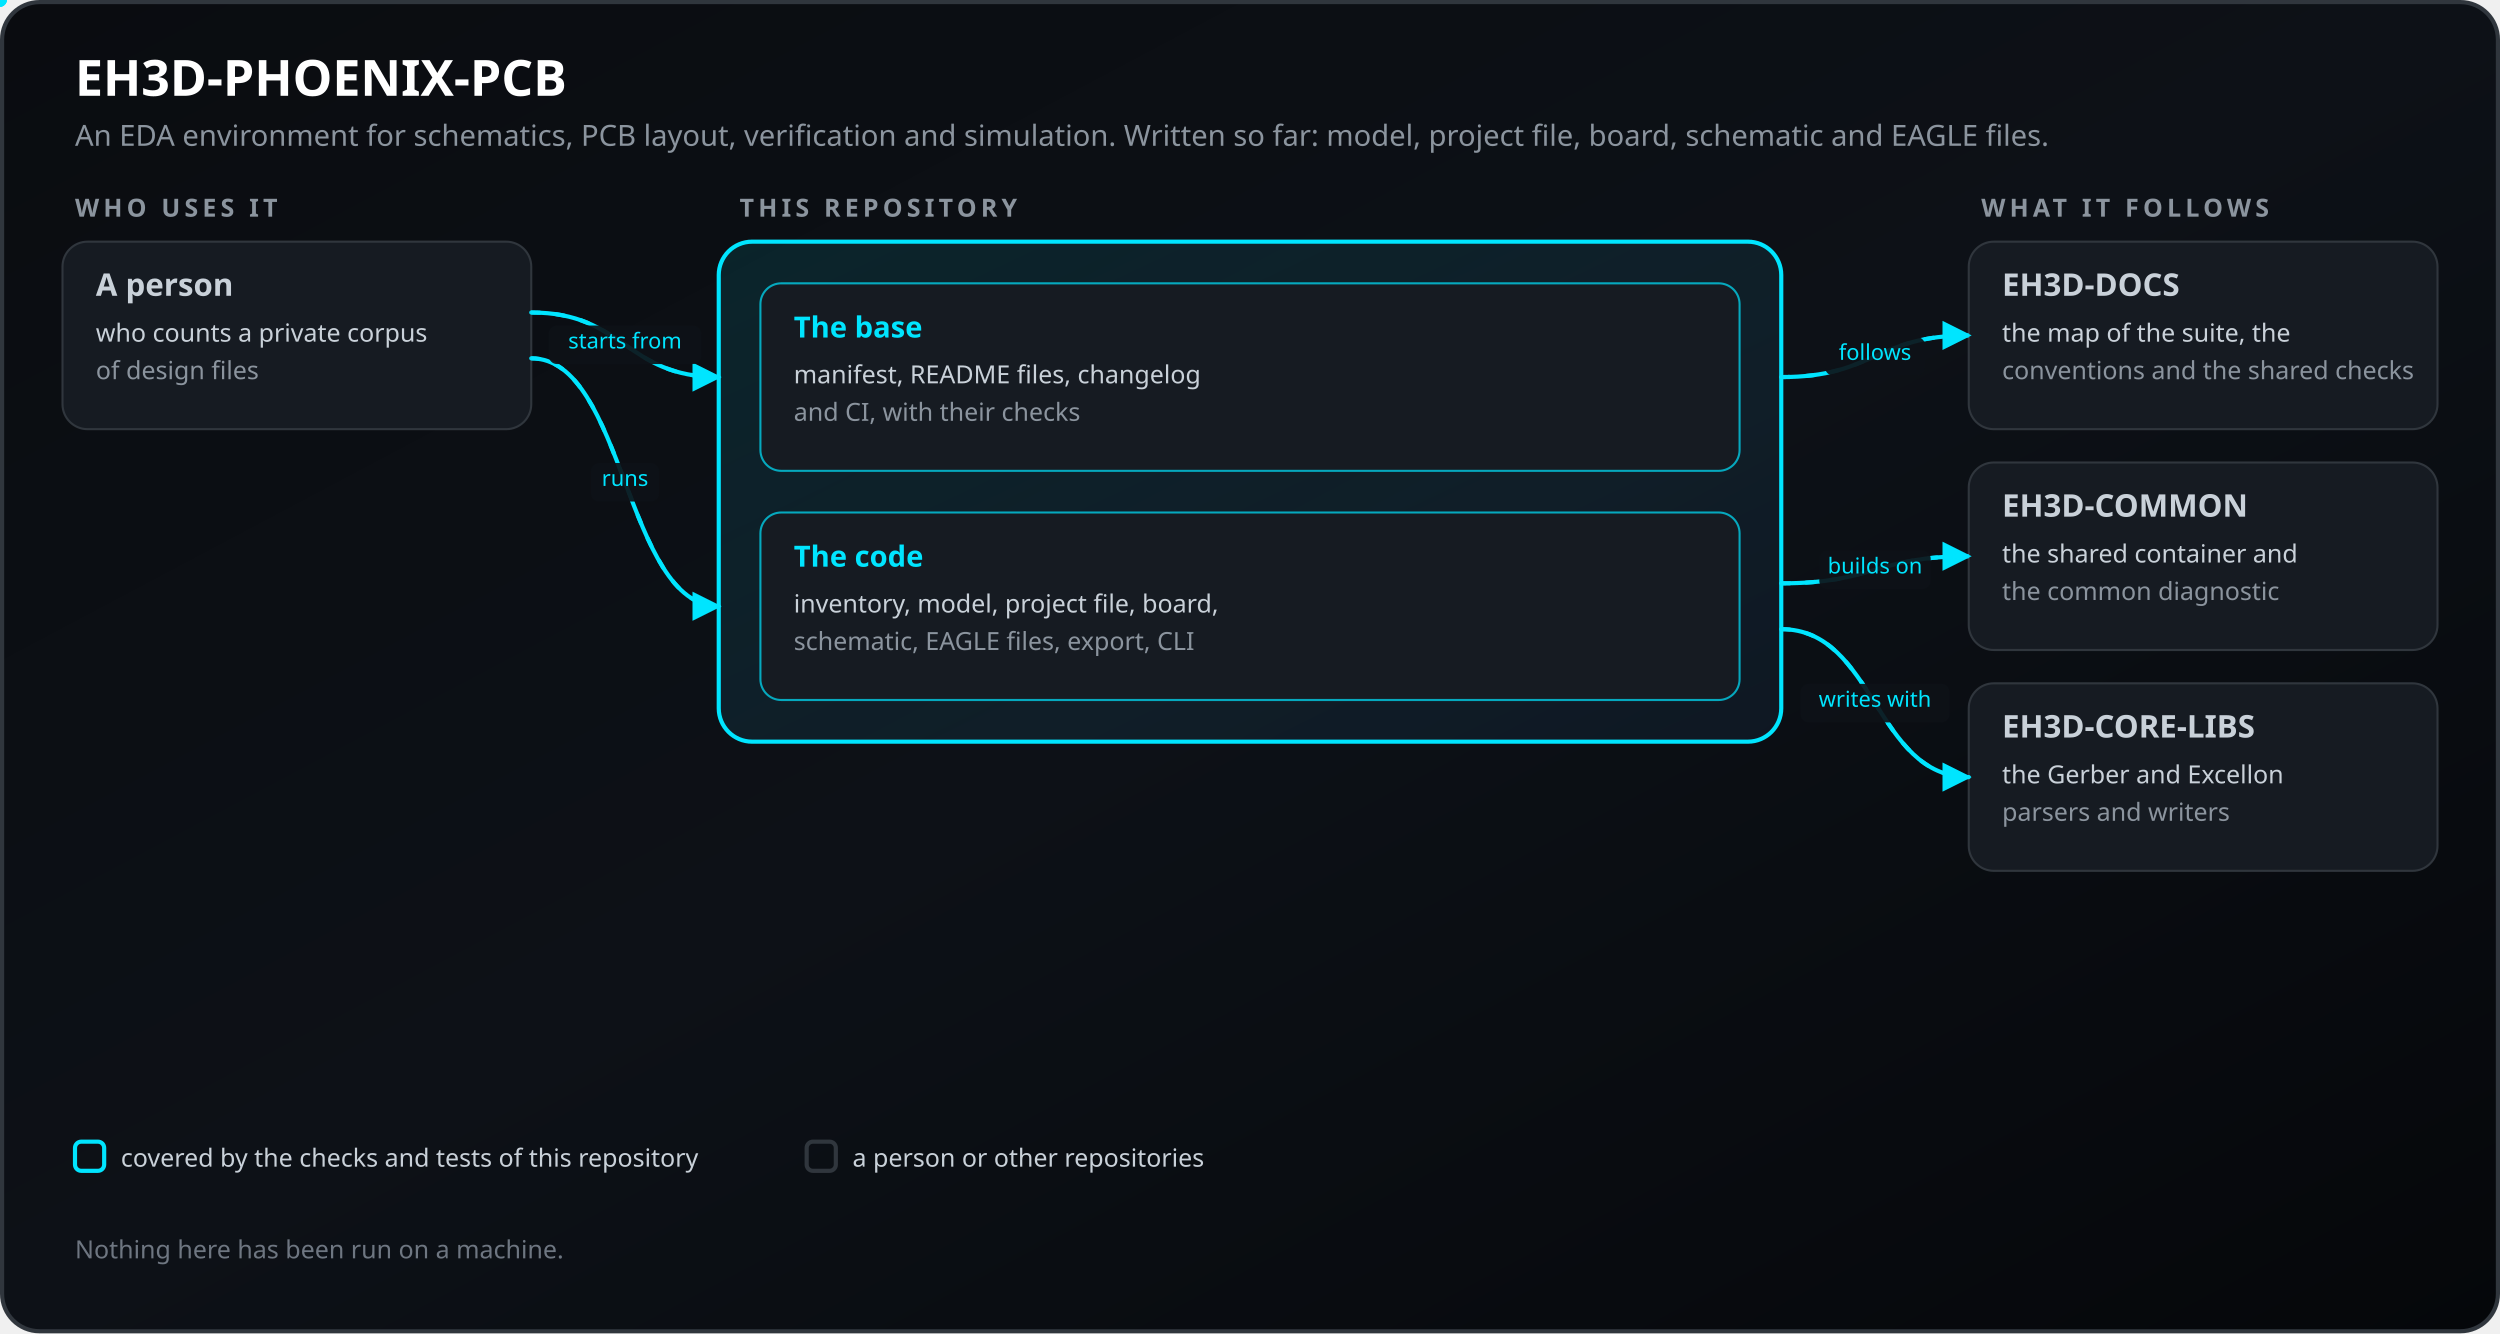
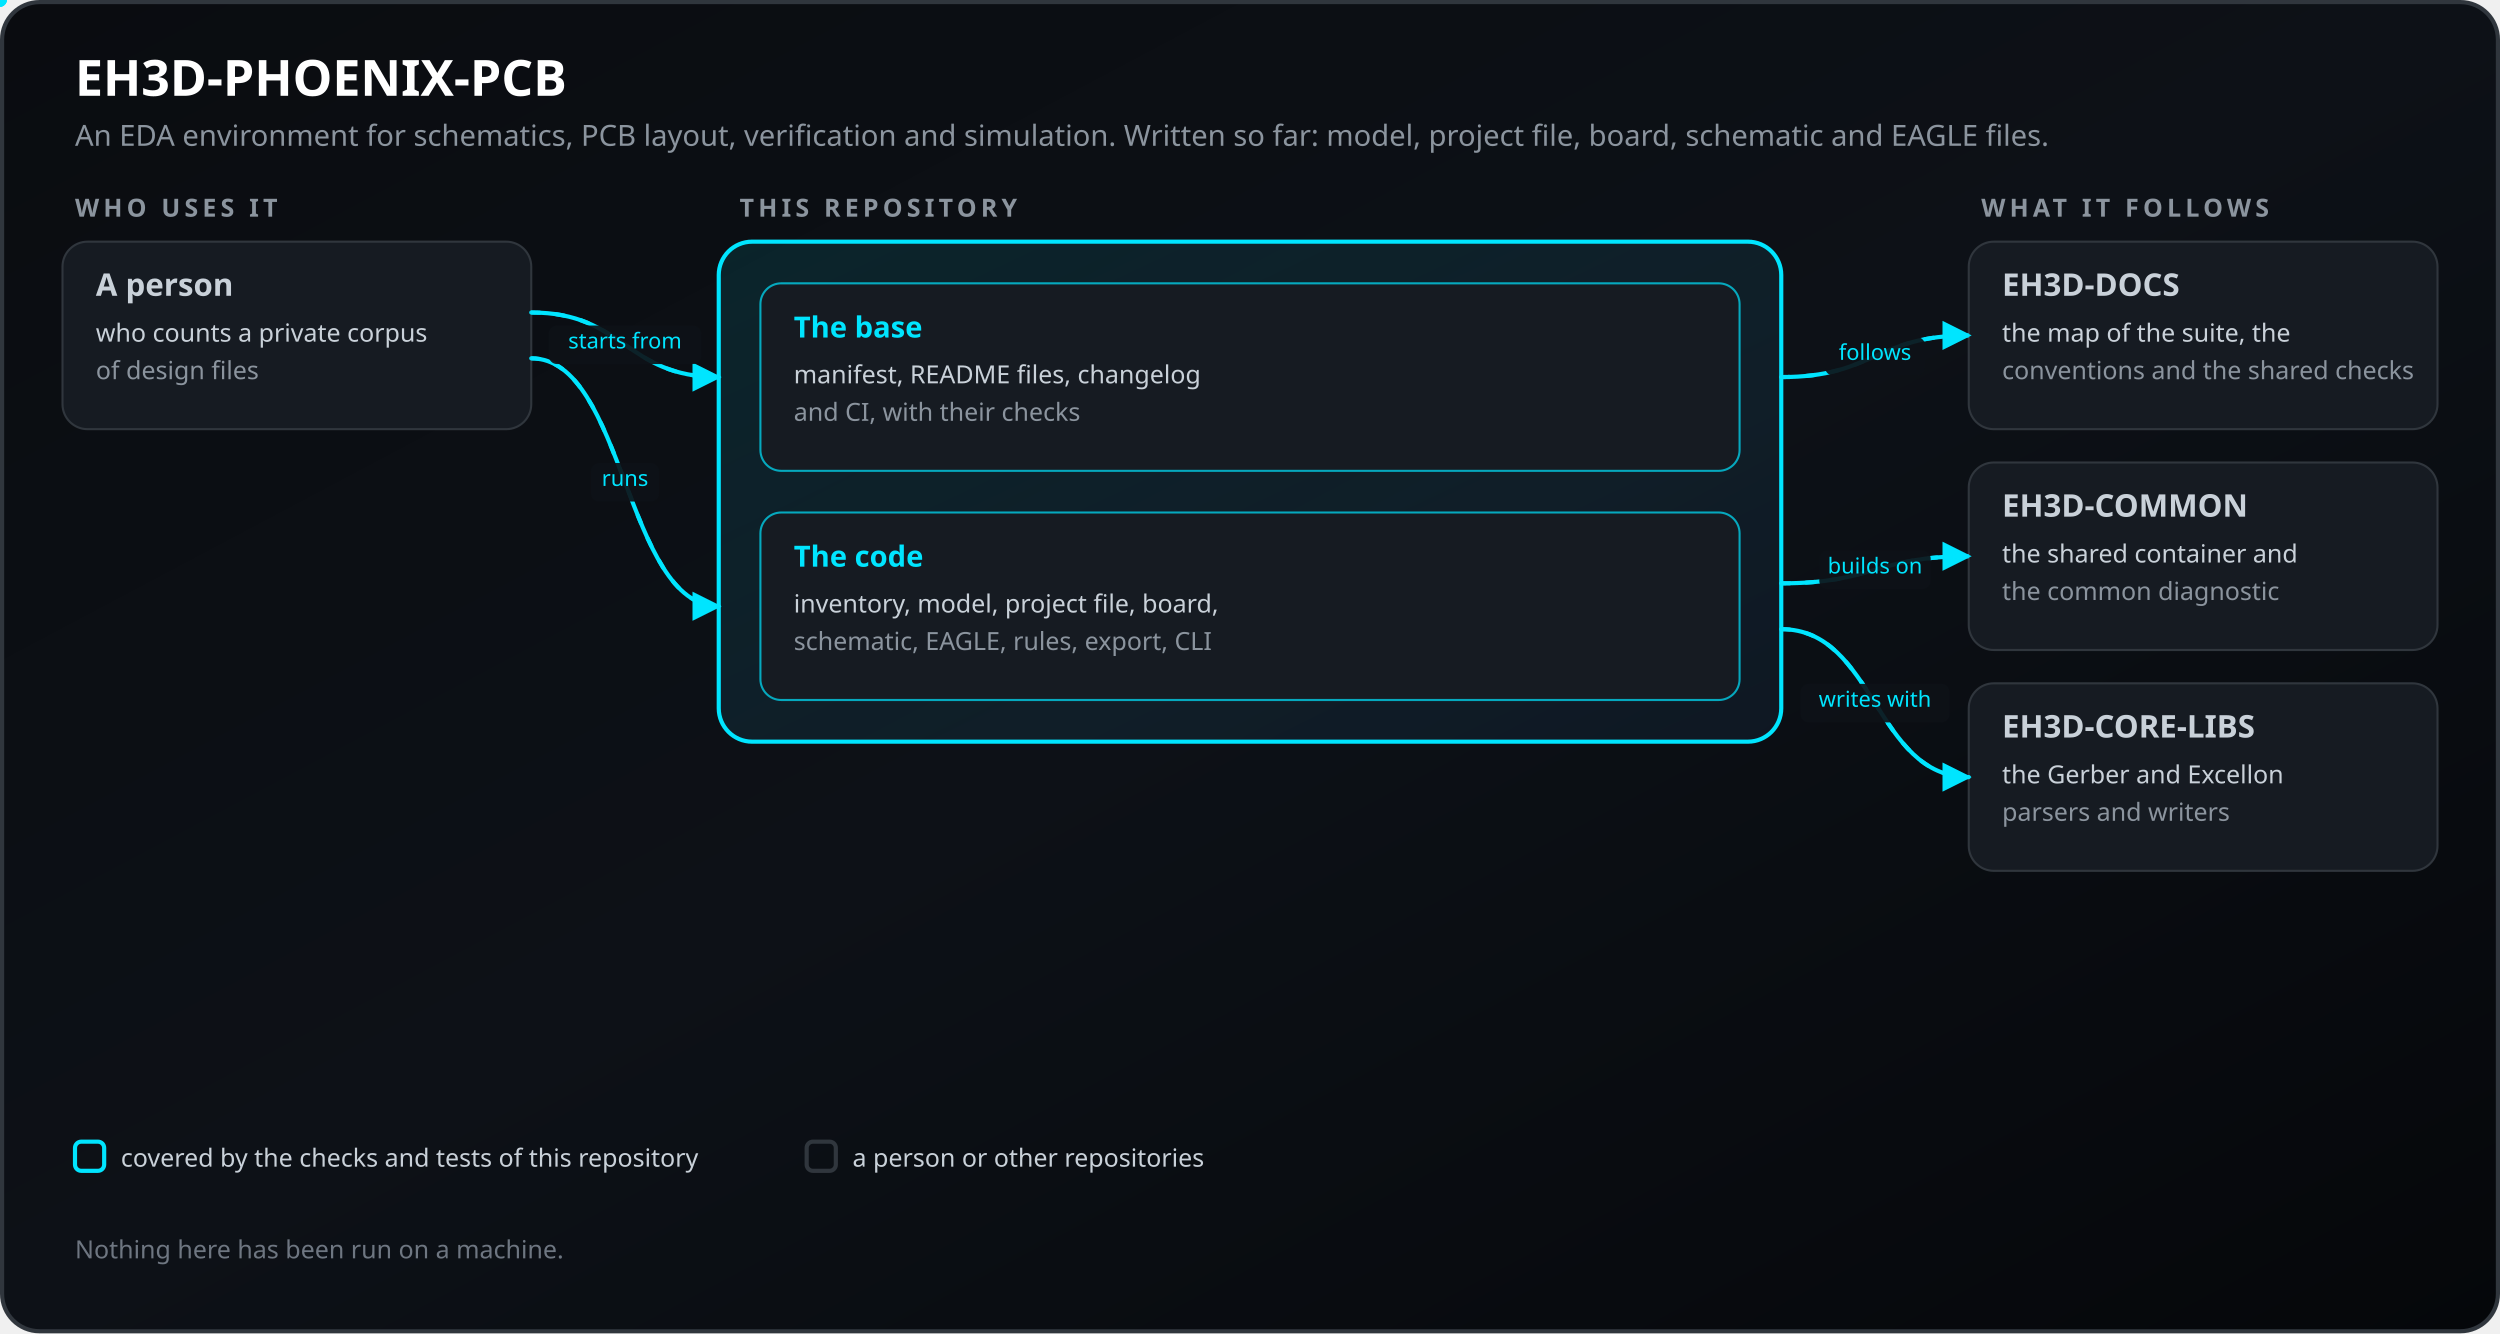
<svg xmlns="http://www.w3.org/2000/svg" viewBox="0 0 1200 640" width="1200" height="640" role="img" aria-labelledby="t d" font-family="'Segoe UI','Noto Sans','Noto Sans CJK SC','Microsoft YaHei','Yu Gothic','Helvetica Neue',Helvetica,Arial,sans-serif">
  <defs>
    <linearGradient id="bg" x1="0" y1="0" x2="1" y2="1">
      <stop offset="0" stop-color="#0A0C10" />
      <stop offset="0.5" stop-color="#0D1117" />
      <stop offset="1" stop-color="#05070A" />
    </linearGradient>
    <linearGradient id="card" x1="0" y1="0" x2="1" y2="1">
      <stop offset="0" stop-color="#121821" />
      <stop offset="1" stop-color="#0B0F15" />
    </linearGradient>
    <linearGradient id="line" x1="0" y1="0" x2="1" y2="0">
      <stop offset="0" stop-color="#00E5FF" />
      <stop offset="1" stop-color="#FF0055" />
    </linearGradient>
    <filter id="glow" x="-50%" y="-50%" width="200%" height="200%">
      <feGaussianBlur stdDeviation="3" result="b" />
      <feMerge>
        <feMergeNode in="b" />
        <feMergeNode in="SourceGraphic" />
      </feMerge>
    </filter>
    <linearGradient id="svc" x1="0" y1="0" x2="1" y2="1">
      <stop offset="0" stop-color="#00E5FF" stop-opacity="0.10" />
      <stop offset="1" stop-color="#4DA3FF" stop-opacity="0.06" />
    </linearGradient>
    <marker id="m00E5FF" viewBox="0 0 10 10" refX="9" refY="5" markerWidth="7" markerHeight="7" orient="auto-start-reverse">
      <path d="M0 0L10 5L0 10z" fill="#00E5FF" />
    </marker>
    <marker id="m30363D" viewBox="0 0 10 10" refX="9" refY="5" markerWidth="7" markerHeight="7" orient="auto-start-reverse">
      <path d="M0 0L10 5L0 10z" fill="#8B949E" />
    </marker>
  </defs>
  <rect x="1" y="1" width="1198" height="638" rx="18" fill="url(#bg)" stroke="#30363D" stroke-width="2" />
  <text x="36" y="46" font-family="'Segoe UI','Noto Sans','Noto Sans CJK SC','Microsoft YaHei','Yu Gothic','Helvetica Neue',Helvetica,Arial,sans-serif" font-size="24" font-weight="700" fill="#FFFFFF" text-anchor="start">EH3D-PHOENIX-PCB</text>
  <text x="36" y="70" font-family="'Segoe UI','Noto Sans','Noto Sans CJK SC','Microsoft YaHei','Yu Gothic','Helvetica Neue',Helvetica,Arial,sans-serif" font-size="14" font-weight="400" fill="#8B949E" text-anchor="start">An EDA environment for schematics, PCB layout, verification and simulation. Written so far: model, project file, board, schematic and EAGLE files.</text>
  <text x="36" y="104" font-family="'Segoe UI','Noto Sans','Noto Sans CJK SC','Microsoft YaHei','Yu Gothic','Helvetica Neue',Helvetica,Arial,sans-serif" font-size="12" font-weight="700" fill="#8B949E" text-anchor="start" letter-spacing="2">WHO USES IT</text>
  <text x="355" y="104" font-family="'Segoe UI','Noto Sans','Noto Sans CJK SC','Microsoft YaHei','Yu Gothic','Helvetica Neue',Helvetica,Arial,sans-serif" font-size="12" font-weight="700" fill="#8B949E" text-anchor="start" letter-spacing="2">THIS REPOSITORY</text>
  <text x="951" y="104" font-family="'Segoe UI','Noto Sans','Noto Sans CJK SC','Microsoft YaHei','Yu Gothic','Helvetica Neue',Helvetica,Arial,sans-serif" font-size="12" font-weight="700" fill="#8B949E" text-anchor="start" letter-spacing="2">WHAT IT FOLLOWS</text>
  <rect x="345" y="116" width="510" height="240" rx="16" fill="url(#svc)" stroke="#00E5FF" stroke-width="2">
    <animate attributeName="stroke-opacity" values="0.55;1;0.55" dur="4s" repeatCount="indefinite" />
  </rect>
  <rect x="30" y="116" width="225" height="90" rx="12" fill="#161B22" stroke="#30363D" stroke-width="1" />
  <text x="46" y="142" font-family="'Segoe UI','Noto Sans','Noto Sans CJK SC','Microsoft YaHei','Yu Gothic','Helvetica Neue',Helvetica,Arial,sans-serif" font-size="15" font-weight="700" fill="#C9D1D9" text-anchor="start">A person</text>
  <text x="46" y="164" font-family="'Segoe UI','Noto Sans','Noto Sans CJK SC','Microsoft YaHei','Yu Gothic','Helvetica Neue',Helvetica,Arial,sans-serif" font-size="12" font-weight="400" fill="#C9D1D9" text-anchor="start">who counts a private corpus</text>
  <text x="46" y="182" font-family="'Segoe UI','Noto Sans','Noto Sans CJK SC','Microsoft YaHei','Yu Gothic','Helvetica Neue',Helvetica,Arial,sans-serif" font-size="12" font-weight="400" fill="#8B949E" text-anchor="start">of design files</text>
  <rect x="365" y="136" width="470" height="90" rx="10" fill="#161B22" stroke="#00E5FF" stroke-width="1" stroke-opacity="0.7">
    <animate attributeName="stroke-opacity" values="0.45;1;0.45;0.45" keyTimes="0;0.08;0.2;1" dur="6s" begin="0s" repeatCount="indefinite" />
    <animate attributeName="stroke-width" values="1;2.4;1;1" keyTimes="0;0.08;0.2;1" dur="6s" begin="0s" repeatCount="indefinite" />
  </rect>
  <text x="381" y="162" font-family="'Segoe UI','Noto Sans','Noto Sans CJK SC','Microsoft YaHei','Yu Gothic','Helvetica Neue',Helvetica,Arial,sans-serif" font-size="14" font-weight="700" fill="#00E5FF" text-anchor="start">The base</text>
  <text x="381" y="184" font-family="'Segoe UI','Noto Sans','Noto Sans CJK SC','Microsoft YaHei','Yu Gothic','Helvetica Neue',Helvetica,Arial,sans-serif" font-size="12" font-weight="400" fill="#C9D1D9" text-anchor="start">manifest, README files, changelog</text>
  <text x="381" y="202" font-family="'Segoe UI','Noto Sans','Noto Sans CJK SC','Microsoft YaHei','Yu Gothic','Helvetica Neue',Helvetica,Arial,sans-serif" font-size="12" font-weight="400" fill="#8B949E" text-anchor="start">and CI, with their checks</text>
  <rect x="365" y="246" width="470" height="90" rx="10" fill="#161B22" stroke="#00E5FF" stroke-width="1" stroke-opacity="0.7">
    <animate attributeName="stroke-opacity" values="0.45;1;0.45;0.45" keyTimes="0;0.08;0.2;1" dur="6s" begin="1s" repeatCount="indefinite" />
    <animate attributeName="stroke-width" values="1;2.4;1;1" keyTimes="0;0.08;0.2;1" dur="6s" begin="1s" repeatCount="indefinite" />
  </rect>
  <text x="381" y="272" font-family="'Segoe UI','Noto Sans','Noto Sans CJK SC','Microsoft YaHei','Yu Gothic','Helvetica Neue',Helvetica,Arial,sans-serif" font-size="14" font-weight="700" fill="#00E5FF" text-anchor="start">The code</text>
  <text x="381" y="294" font-family="'Segoe UI','Noto Sans','Noto Sans CJK SC','Microsoft YaHei','Yu Gothic','Helvetica Neue',Helvetica,Arial,sans-serif" font-size="12" font-weight="400" fill="#C9D1D9" text-anchor="start">inventory, model, project file, board,</text>
-   <text x="381" y="312" font-family="'Segoe UI','Noto Sans','Noto Sans CJK SC','Microsoft YaHei','Yu Gothic','Helvetica Neue',Helvetica,Arial,sans-serif" font-size="12" font-weight="400" fill="#8B949E" text-anchor="start">schematic, EAGLE files, export, CLI</text>
+   <text x="381" y="312" font-family="'Segoe UI','Noto Sans','Noto Sans CJK SC','Microsoft YaHei','Yu Gothic','Helvetica Neue',Helvetica,Arial,sans-serif" font-size="12" font-weight="400" fill="#8B949E" text-anchor="start">schematic, EAGLE, rules, export, CLI</text>
  <rect x="945" y="116" width="225" height="90" rx="12" fill="#161B22" stroke="#30363D" stroke-width="1" />
  <text x="961" y="142" font-family="'Segoe UI','Noto Sans','Noto Sans CJK SC','Microsoft YaHei','Yu Gothic','Helvetica Neue',Helvetica,Arial,sans-serif" font-size="15" font-weight="700" fill="#C9D1D9" text-anchor="start">EH3D-DOCS</text>
  <text x="961" y="164" font-family="'Segoe UI','Noto Sans','Noto Sans CJK SC','Microsoft YaHei','Yu Gothic','Helvetica Neue',Helvetica,Arial,sans-serif" font-size="12" font-weight="400" fill="#C9D1D9" text-anchor="start">the map of the suite, the</text>
  <text x="961" y="182" font-family="'Segoe UI','Noto Sans','Noto Sans CJK SC','Microsoft YaHei','Yu Gothic','Helvetica Neue',Helvetica,Arial,sans-serif" font-size="12" font-weight="400" fill="#8B949E" text-anchor="start">conventions and the shared checks</text>
  <rect x="945" y="222" width="225" height="90" rx="12" fill="#161B22" stroke="#30363D" stroke-width="1" />
  <text x="961" y="248" font-family="'Segoe UI','Noto Sans','Noto Sans CJK SC','Microsoft YaHei','Yu Gothic','Helvetica Neue',Helvetica,Arial,sans-serif" font-size="15" font-weight="700" fill="#C9D1D9" text-anchor="start">EH3D-COMMON</text>
  <text x="961" y="270" font-family="'Segoe UI','Noto Sans','Noto Sans CJK SC','Microsoft YaHei','Yu Gothic','Helvetica Neue',Helvetica,Arial,sans-serif" font-size="12" font-weight="400" fill="#C9D1D9" text-anchor="start">the shared container and</text>
  <text x="961" y="288" font-family="'Segoe UI','Noto Sans','Noto Sans CJK SC','Microsoft YaHei','Yu Gothic','Helvetica Neue',Helvetica,Arial,sans-serif" font-size="12" font-weight="400" fill="#8B949E" text-anchor="start">the common diagnostic</text>
  <rect x="945" y="328" width="225" height="90" rx="12" fill="#161B22" stroke="#30363D" stroke-width="1" />
  <text x="961" y="354" font-family="'Segoe UI','Noto Sans','Noto Sans CJK SC','Microsoft YaHei','Yu Gothic','Helvetica Neue',Helvetica,Arial,sans-serif" font-size="15" font-weight="700" fill="#C9D1D9" text-anchor="start">EH3D-CORE-LIBS</text>
  <text x="961" y="376" font-family="'Segoe UI','Noto Sans','Noto Sans CJK SC','Microsoft YaHei','Yu Gothic','Helvetica Neue',Helvetica,Arial,sans-serif" font-size="12" font-weight="400" fill="#C9D1D9" text-anchor="start">the Gerber and Excellon</text>
  <text x="961" y="394" font-family="'Segoe UI','Noto Sans','Noto Sans CJK SC','Microsoft YaHei','Yu Gothic','Helvetica Neue',Helvetica,Arial,sans-serif" font-size="12" font-weight="400" fill="#8B949E" text-anchor="start">parsers and writers</text>
  <path id="p0" d="M255 150 C300 150 300 181 345 181" stroke="#00E5FF" stroke-width="2" fill="none" marker-end="url(#m00E5FF)" />
  <path d="M255 150 C300 150 300 181 345 181" stroke="#00E5FF" stroke-width="2" fill="none" stroke-linecap="round" stroke-dasharray="4 8" opacity="0.95">
    <animate attributeName="stroke-dashoffset" from="0" to="-24" dur="1.2s" repeatCount="indefinite" />
  </path>
  <circle r="3.2" fill="#00E5FF">
    <animateMotion dur="1.8s" begin="0.00s" repeatCount="indefinite">
      <mpath href="#p0" />
    </animateMotion>
    <animate attributeName="opacity" values="0;1;1;0" keyTimes="0;0.15;0.85;1" dur="1.8s" begin="0.00s" repeatCount="indefinite" />
  </circle>
  <path id="p1" d="M855 181 C900 181 900 161 945 161" stroke="#00E5FF" stroke-width="2" fill="none" marker-end="url(#m00E5FF)" />
  <path d="M855 181 C900 181 900 161 945 161" stroke="#00E5FF" stroke-width="2" fill="none" stroke-linecap="round" stroke-dasharray="4 8" opacity="0.95">
    <animate attributeName="stroke-dashoffset" from="0" to="-24" dur="1.2s" repeatCount="indefinite" />
  </path>
  <circle r="3.2" fill="#00E5FF">
    <animateMotion dur="1.8s" begin="0.35s" repeatCount="indefinite">
      <mpath href="#p1" />
    </animateMotion>
    <animate attributeName="opacity" values="0;1;1;0" keyTimes="0;0.15;0.85;1" dur="1.8s" begin="0.35s" repeatCount="indefinite" />
  </circle>
  <path id="p2" d="M255 172 C300 172 300 291 345 291" stroke="#00E5FF" stroke-width="2" fill="none" marker-end="url(#m00E5FF)" />
  <path d="M255 172 C300 172 300 291 345 291" stroke="#00E5FF" stroke-width="2" fill="none" stroke-linecap="round" stroke-dasharray="4 8" opacity="0.95">
    <animate attributeName="stroke-dashoffset" from="0" to="-24" dur="1.2s" repeatCount="indefinite" />
  </path>
  <circle r="3.2" fill="#00E5FF">
    <animateMotion dur="1.8s" begin="0.70s" repeatCount="indefinite">
      <mpath href="#p2" />
    </animateMotion>
    <animate attributeName="opacity" values="0;1;1;0" keyTimes="0;0.15;0.85;1" dur="1.8s" begin="0.70s" repeatCount="indefinite" />
  </circle>
  <path id="p3" d="M855 280 C900 280 900 267 945 267" stroke="#00E5FF" stroke-width="2" fill="none" marker-end="url(#m00E5FF)" />
  <path d="M855 280 C900 280 900 267 945 267" stroke="#00E5FF" stroke-width="2" fill="none" stroke-linecap="round" stroke-dasharray="4 8" opacity="0.95">
    <animate attributeName="stroke-dashoffset" from="0" to="-24" dur="1.2s" repeatCount="indefinite" />
  </path>
  <circle r="3.2" fill="#00E5FF">
    <animateMotion dur="1.8s" begin="1.05s" repeatCount="indefinite">
      <mpath href="#p3" />
    </animateMotion>
    <animate attributeName="opacity" values="0;1;1;0" keyTimes="0;0.15;0.85;1" dur="1.8s" begin="1.05s" repeatCount="indefinite" />
  </circle>
  <path id="p4" d="M855 302 C900 302 900 373 945 373" stroke="#00E5FF" stroke-width="2" fill="none" marker-end="url(#m00E5FF)" />
  <path d="M855 302 C900 302 900 373 945 373" stroke="#00E5FF" stroke-width="2" fill="none" stroke-linecap="round" stroke-dasharray="4 8" opacity="0.95">
    <animate attributeName="stroke-dashoffset" from="0" to="-24" dur="1.2s" repeatCount="indefinite" />
  </path>
  <circle r="3.2" fill="#00E5FF">
    <animateMotion dur="1.8s" begin="1.40s" repeatCount="indefinite">
      <mpath href="#p4" />
    </animateMotion>
    <animate attributeName="opacity" values="0;1;1;0" keyTimes="0;0.15;0.85;1" dur="1.8s" begin="1.40s" repeatCount="indefinite" />
  </circle>
  <rect x="263.395" y="156.25" width="73.21" height="18.5" rx="4" fill="#0D1117" opacity="0.92" />
  <text x="300" y="167.25" font-family="'Segoe UI','Noto Sans','Noto Sans CJK SC','Microsoft YaHei','Yu Gothic','Helvetica Neue',Helvetica,Arial,sans-serif" font-size="10.5" font-weight="400" fill="#00E5FF" text-anchor="middle">starts from</text>
  <rect x="875.995" y="161.75" width="48.01" height="18.5" rx="4" fill="#0D1117" opacity="0.92" />
  <text x="900" y="172.75" font-family="'Segoe UI','Noto Sans','Noto Sans CJK SC','Microsoft YaHei','Yu Gothic','Helvetica Neue',Helvetica,Arial,sans-serif" font-size="10.5" font-weight="400" fill="#00E5FF" text-anchor="middle">follows</text>
  <rect x="283.66" y="222.25" width="32.68" height="18.5" rx="4" fill="#0D1117" opacity="0.92" />
  <text x="300" y="233.25" font-family="'Segoe UI','Noto Sans','Noto Sans CJK SC','Microsoft YaHei','Yu Gothic','Helvetica Neue',Helvetica,Arial,sans-serif" font-size="10.5" font-weight="400" fill="#00E5FF" text-anchor="middle">runs</text>
  <rect x="873.265" y="264.25" width="53.47" height="18.5" rx="4" fill="#0D1117" opacity="0.92" />
  <text x="900" y="275.25" font-family="'Segoe UI','Noto Sans','Noto Sans CJK SC','Microsoft YaHei','Yu Gothic','Helvetica Neue',Helvetica,Arial,sans-serif" font-size="10.5" font-weight="400" fill="#00E5FF" text-anchor="middle">builds on</text>
  <rect x="864.235" y="328.25" width="71.53" height="18.5" rx="4" fill="#0D1117" opacity="0.92" />
  <text x="900" y="339.25" font-family="'Segoe UI','Noto Sans','Noto Sans CJK SC','Microsoft YaHei','Yu Gothic','Helvetica Neue',Helvetica,Arial,sans-serif" font-size="10.5" font-weight="400" fill="#00E5FF" text-anchor="middle">writes with</text>
  <rect x="36" y="548" width="14" height="14" rx="3" fill="none" stroke="#00E5FF" stroke-width="2" />
  <text x="58" y="560" font-family="'Segoe UI','Noto Sans','Noto Sans CJK SC','Microsoft YaHei','Yu Gothic','Helvetica Neue',Helvetica,Arial,sans-serif" font-size="12" font-weight="400" fill="#C9D1D9" text-anchor="start">covered by the checks and tests of this repository</text>
  <rect x="387.2" y="548" width="14" height="14" rx="3" fill="none" stroke="#30363D" stroke-width="2" />
  <text x="409.2" y="560" font-family="'Segoe UI','Noto Sans','Noto Sans CJK SC','Microsoft YaHei','Yu Gothic','Helvetica Neue',Helvetica,Arial,sans-serif" font-size="12" font-weight="400" fill="#C9D1D9" text-anchor="start">a person or other repositories</text>
  <text x="36" y="604" font-family="'Segoe UI','Noto Sans','Noto Sans CJK SC','Microsoft YaHei','Yu Gothic','Helvetica Neue',Helvetica,Arial,sans-serif" font-size="12" font-weight="400" fill="#6E7681" text-anchor="start">Nothing here has been run on a machine.</text>
</svg>
